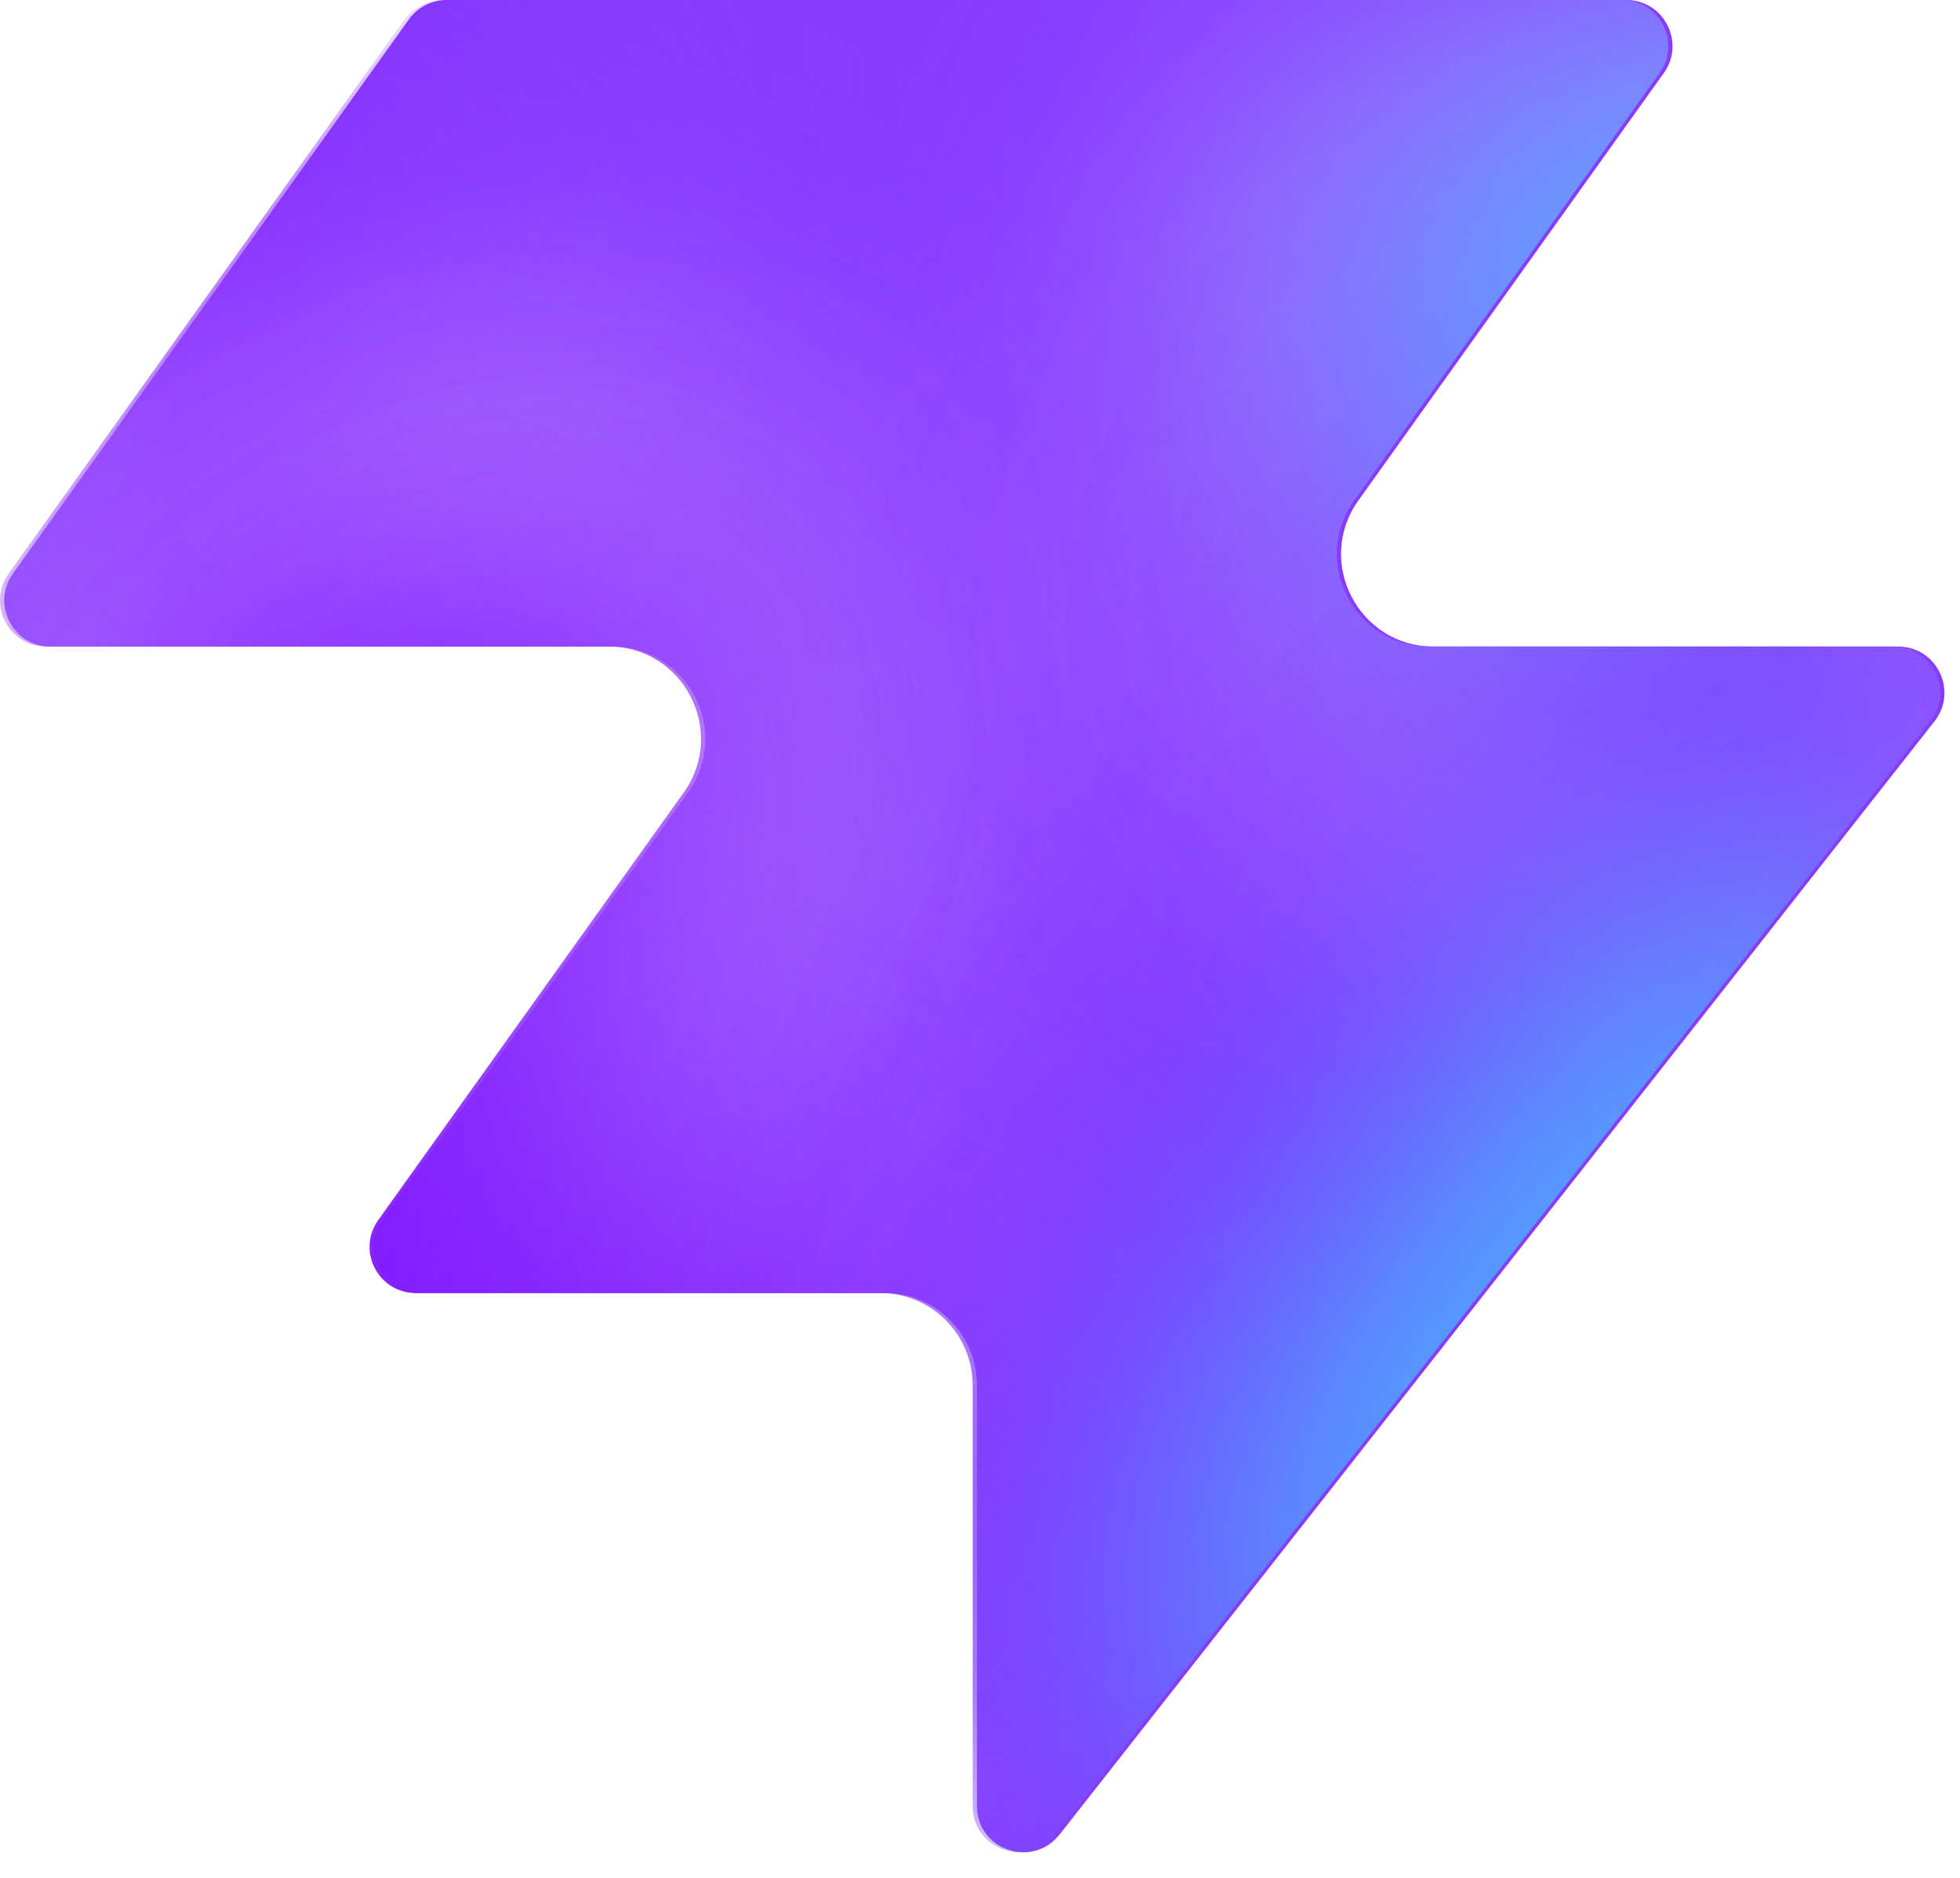
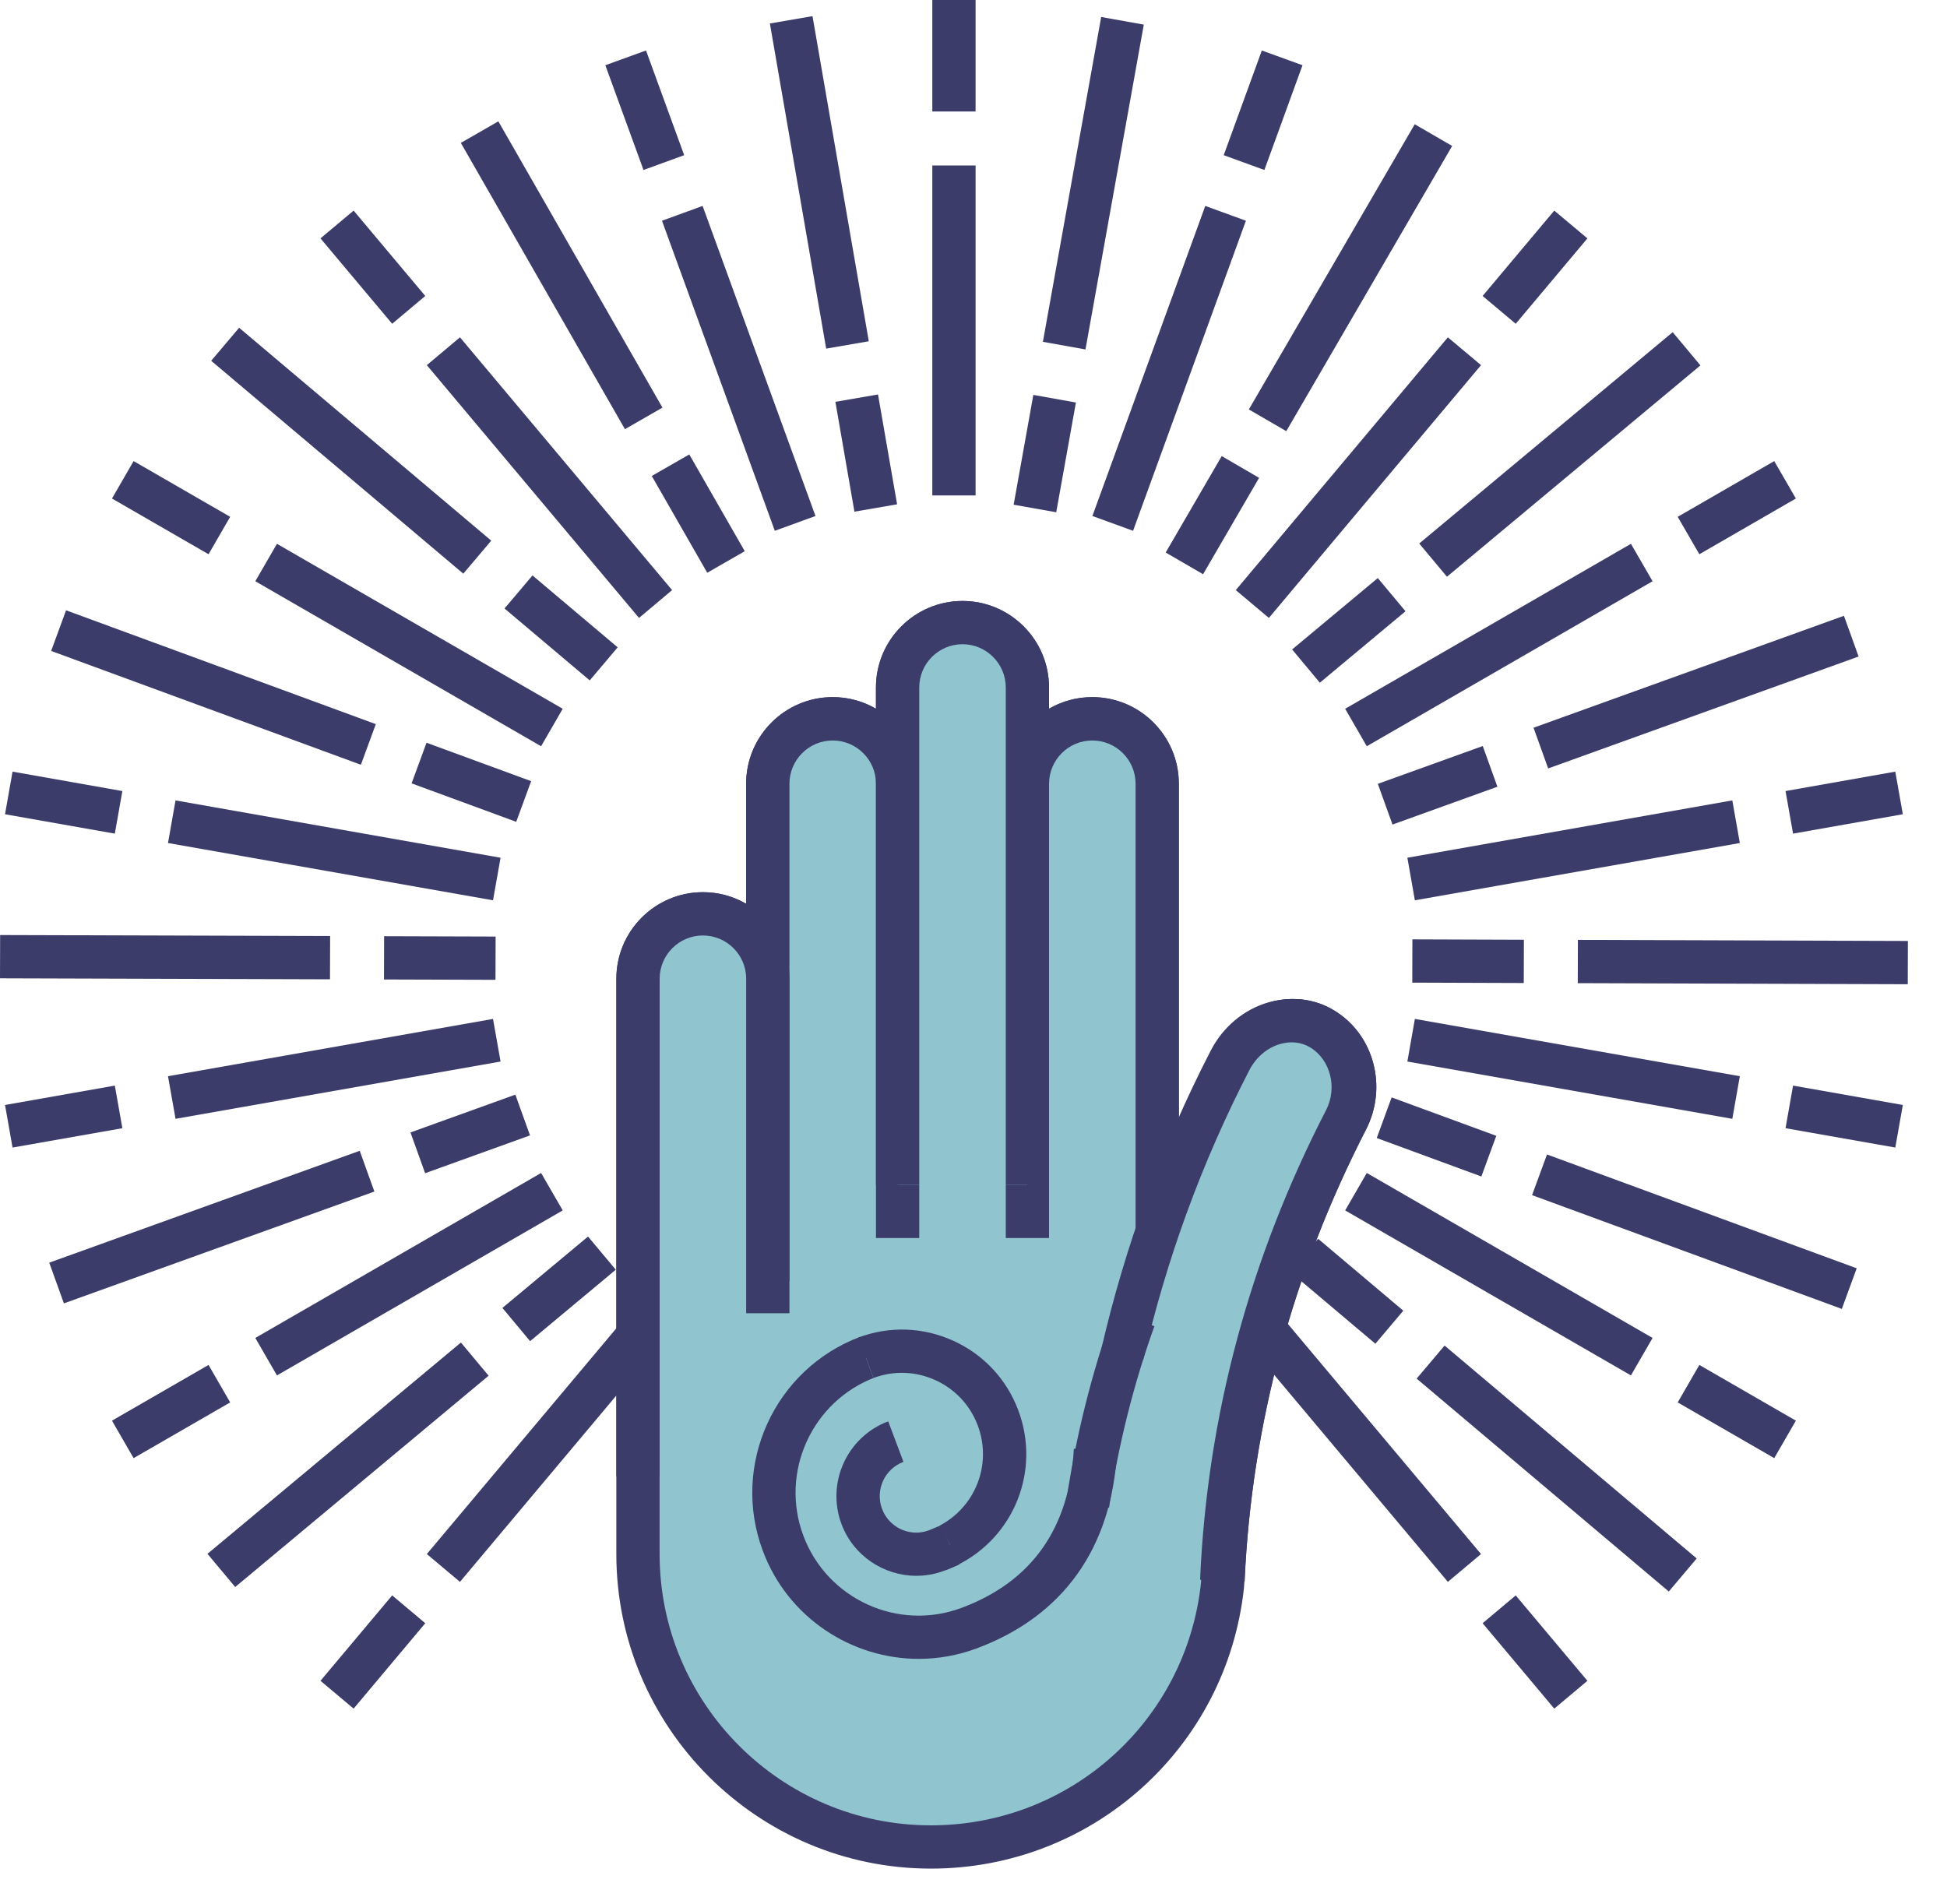
- <svg xmlns="http://www.w3.org/2000/svg" width="48" height="46" fill="none" viewBox="0 0 48 46">
-   <path fill="#863bff" d="M25.946 44.938c-.664.845-2.021.375-2.021-.698V33.937a2.26 2.26 0 0 0-2.262-2.262H10.287c-.92 0-1.456-1.04-.92-1.788l7.48-10.471c1.07-1.497 0-3.578-1.842-3.578H1.237c-.92 0-1.456-1.04-.92-1.788L10.013.474c.214-.297.556-.474.92-.474h28.894c.92 0 1.456 1.04.92 1.788l-7.48 10.471c-1.07 1.498 0 3.579 1.842 3.579h11.377c.943 0 1.473 1.088.89 1.83L25.947 44.94z" style="fill:#863bff;fill:color(display-p3 .525 .23 1);fill-opacity:1" />
-   <mask id="a" width="48" height="46" x="0" y="0" maskUnits="userSpaceOnUse" style="mask-type:alpha">
-     <path fill="#000" d="M25.842 44.938c-.664.844-2.021.375-2.021-.698V33.937a2.26 2.26 0 0 0-2.262-2.262H10.183c-.92 0-1.456-1.04-.92-1.788l7.48-10.471c1.07-1.498 0-3.579-1.842-3.579H1.133c-.92 0-1.456-1.04-.92-1.787L9.91.473c.214-.297.556-.474.92-.474h28.894c.92 0 1.456 1.04.92 1.788l-7.48 10.471c-1.07 1.498 0 3.578 1.842 3.578h11.377c.943 0 1.473 1.088.89 1.832L25.843 44.94z" style="fill:#000;fill-opacity:1" />
-   </mask>
-   <g mask="url(#a)">
-     <g filter="url(#b)">
-       <ellipse cx="5.508" cy="14.704" fill="#ede6ff" rx="5.508" ry="14.704" style="fill:#ede6ff;fill:color(display-p3 .927 .903 1);fill-opacity:1" transform="matrix(.00324 1 1 -.00324 -4.47 31.516)" />
-     </g>
-     <g filter="url(#c)">
-       <ellipse cx="10.399" cy="29.851" fill="#ede6ff" rx="10.399" ry="29.851" style="fill:#ede6ff;fill:color(display-p3 .927 .903 1);fill-opacity:1" transform="matrix(.00324 1 1 -.00324 -39.328 7.883)" />
-     </g>
-     <g filter="url(#d)">
-       <ellipse cx="5.508" cy="30.487" fill="#7e14ff" rx="5.508" ry="30.487" style="fill:#7e14ff;fill:color(display-p3 .492 .077 1);fill-opacity:1" transform="rotate(89.814 -25.913 -14.639)scale(1 -1)" />
-     </g>
-     <g filter="url(#e)">
-       <ellipse cx="5.508" cy="30.599" fill="#7e14ff" rx="5.508" ry="30.599" style="fill:#7e14ff;fill:color(display-p3 .492 .077 1);fill-opacity:1" transform="rotate(89.814 -32.644 -3.334)scale(1 -1)" />
-     </g>
-     <g filter="url(#f)">
-       <ellipse cx="5.508" cy="30.599" fill="#7e14ff" rx="5.508" ry="30.599" style="fill:#7e14ff;fill:color(display-p3 .492 .077 1);fill-opacity:1" transform="matrix(.00324 1 1 -.00324 -34.34 30.47)" />
-     </g>
-     <g filter="url(#g)">
-       <ellipse cx="14.072" cy="22.078" fill="#ede6ff" rx="14.072" ry="22.078" style="fill:#ede6ff;fill:color(display-p3 .927 .903 1);fill-opacity:1" transform="rotate(93.35 24.506 48.493)scale(-1 1)" />
-     </g>
-     <g filter="url(#h)">
-       <ellipse cx="3.47" cy="21.501" fill="#7e14ff" rx="3.47" ry="21.501" style="fill:#7e14ff;fill:color(display-p3 .492 .077 1);fill-opacity:1" transform="rotate(89.009 28.708 47.59)scale(-1 1)" />
-     </g>
-     <g filter="url(#i)">
-       <ellipse cx="3.47" cy="21.501" fill="#7e14ff" rx="3.47" ry="21.501" style="fill:#7e14ff;fill:color(display-p3 .492 .077 1);fill-opacity:1" transform="rotate(89.009 28.708 47.59)scale(-1 1)" />
-     </g>
-     <g filter="url(#j)">
-       <ellipse cx=".387" cy="8.972" fill="#7e14ff" rx="4.407" ry="29.108" style="fill:#7e14ff;fill:color(display-p3 .492 .077 1);fill-opacity:1" transform="rotate(39.51 .387 8.972)" />
-     </g>
-     <g filter="url(#k)">
-       <ellipse cx="47.523" cy="-6.092" fill="#7e14ff" rx="4.407" ry="29.108" style="fill:#7e14ff;fill:color(display-p3 .492 .077 1);fill-opacity:1" transform="rotate(37.892 47.523 -6.092)" />
-     </g>
-     <g filter="url(#l)">
-       <ellipse cx="41.412" cy="6.333" fill="#47bfff" rx="5.971" ry="9.665" style="fill:#47bfff;fill:color(display-p3 .28 .748 1);fill-opacity:1" transform="rotate(37.892 41.412 6.333)" />
-     </g>
-     <g filter="url(#m)">
-       <ellipse cx="-1.879" cy="38.332" fill="#7e14ff" rx="4.407" ry="29.108" style="fill:#7e14ff;fill:color(display-p3 .492 .077 1);fill-opacity:1" transform="rotate(37.892 -1.88 38.332)" />
-     </g>
-     <g filter="url(#n)">
-       <ellipse cx="-1.879" cy="38.332" fill="#7e14ff" rx="4.407" ry="29.108" style="fill:#7e14ff;fill:color(display-p3 .492 .077 1);fill-opacity:1" transform="rotate(37.892 -1.88 38.332)" />
-     </g>
-     <g filter="url(#o)">
-       <ellipse cx="35.651" cy="29.907" fill="#7e14ff" rx="4.407" ry="29.108" style="fill:#7e14ff;fill:color(display-p3 .492 .077 1);fill-opacity:1" transform="rotate(37.892 35.651 29.907)" />
-     </g>
-     <g filter="url(#p)">
-       <ellipse cx="38.418" cy="32.4" fill="#47bfff" rx="5.971" ry="15.297" style="fill:#47bfff;fill:color(display-p3 .28 .748 1);fill-opacity:1" transform="rotate(37.892 38.418 32.4)" />
-     </g>
+ <svg xmlns="http://www.w3.org/2000/svg" width="45" height="44" viewBox="0 0 45 44" version="1.1" xml:space="preserve" style="fill-rule:evenodd;clip-rule:evenodd;stroke-linejoin:round;stroke-miterlimit:2;">
+   <g transform="matrix(1,0,0,1,-146.638,-142.498)">
+     <rect x="168.186" y="146.323" width="1" height="7.627" style="fill:rgb(59,60,106);fill-rule:nonzero;" />
+     <rect x="168.186" y="142.498" width="1" height="2.577" style="fill:rgb(59,60,106);fill-rule:nonzero;" />
+     <path d="M172.826,154.767L171.886,154.425L174.495,147.258L175.434,147.6L172.826,154.767Z" style="fill:rgb(59,60,106);fill-rule:nonzero;" />
+     <path d="M175.861,146.427L174.921,146.085L175.802,143.665L176.742,144.006L175.861,146.427Z" style="fill:rgb(59,60,106);fill-rule:nonzero;" />
+     <path d="M175.965,156.781L175.2,156.138L180.102,150.295L180.868,150.938L175.965,156.781Z" style="fill:rgb(59,60,106);fill-rule:nonzero;" />
+     <path d="M181.67,149.982L180.905,149.339L182.561,147.366L183.327,148.008L181.67,149.982Z" style="fill:rgb(59,60,106);fill-rule:nonzero;" />
+     <path d="M178.228,159.747L177.728,158.881L184.333,155.068L184.833,155.933L178.228,159.747Z" style="fill:rgb(59,60,106);fill-rule:nonzero;" />
+     <path d="M185.914,155.309L185.414,154.444L187.645,153.156L188.145,154.021L185.914,155.309Z" style="fill:rgb(59,60,106);fill-rule:nonzero;" />
+     <path d="M179.339,163.308L179.166,162.324L186.676,160.999L186.85,161.984L179.339,163.308Z" style="fill:rgb(59,60,106);fill-rule:nonzero;" />
+     <path d="M188.08,161.767L187.906,160.783L190.443,160.334L190.617,161.319L188.08,161.767Z" style="fill:rgb(59,60,106);fill-rule:nonzero;" />
+     <path d="M186.676,168.359L179.166,167.035L179.339,166.05L186.85,167.374L186.676,168.359Z" style="fill:rgb(59,60,106);fill-rule:nonzero;" />
+     <path d="M190.443,169.023L187.906,168.576L188.08,167.591L190.617,168.039L190.443,169.023Z" style="fill:rgb(59,60,106);fill-rule:nonzero;" />
+     <path d="M184.333,174.29L177.728,170.476L178.228,169.611L184.833,173.424L184.333,174.29Z" style="fill:rgb(59,60,106);fill-rule:nonzero;" />
+     <path d="M187.645,176.202L185.414,174.914L185.914,174.048L188.145,175.336L187.645,176.202Z" style="fill:rgb(59,60,106);fill-rule:nonzero;" />
+     <path d="M180.102,179.062L175.2,173.219L175.965,172.577L180.868,178.419L180.102,179.062Z" style="fill:rgb(59,60,106);fill-rule:nonzero;" />
+     <path d="M182.561,181.992L180.905,180.018L181.67,179.375L183.327,181.349L182.561,181.992Z" style="fill:rgb(59,60,106);fill-rule:nonzero;" />
+     <path d="M157.269,179.062L156.503,178.419L161.407,172.577L162.172,173.219L157.269,179.062Z" style="fill:rgb(59,60,106);fill-rule:nonzero;" />
+     <path d="M154.811,181.992L154.045,181.349L155.702,179.375L156.467,180.018L154.811,181.992Z" style="fill:rgb(59,60,106);fill-rule:nonzero;" />
+     <path d="M153.039,174.29L152.539,173.424L159.144,169.611L159.644,170.476L153.039,174.29Z" style="fill:rgb(59,60,106);fill-rule:nonzero;" />
+     <path d="M149.726,176.202L149.226,175.336L151.458,174.048L151.958,174.914L149.726,176.202Z" style="fill:rgb(59,60,106);fill-rule:nonzero;" />
+     <path d="M150.695,168.359L150.521,167.374L158.033,166.05L158.207,167.035L150.695,168.359Z" style="fill:rgb(59,60,106);fill-rule:nonzero;" />
+     <path d="M146.928,169.023L146.754,168.039L149.292,167.591L149.466,168.576L146.928,169.023Z" style="fill:rgb(59,60,106);fill-rule:nonzero;" />
+     <path d="M158.033,163.308L150.521,161.984L150.695,160.999L158.207,162.324L158.033,163.308Z" style="fill:rgb(59,60,106);fill-rule:nonzero;" />
+     <path d="M149.292,161.767L146.754,161.319L146.928,160.334L149.466,160.783L149.292,161.767Z" style="fill:rgb(59,60,106);fill-rule:nonzero;" />
+     <path d="M159.144,159.747L152.539,155.933L153.039,155.068L159.644,158.881L159.144,159.747Z" style="fill:rgb(59,60,106);fill-rule:nonzero;" />
+     <path d="M151.458,155.309L149.226,154.021L149.726,153.156L151.958,154.444L151.458,155.309Z" style="fill:rgb(59,60,106);fill-rule:nonzero;" />
+     <path d="M161.407,156.781L156.503,150.938L157.269,150.295L162.172,156.138L161.407,156.781Z" style="fill:rgb(59,60,106);fill-rule:nonzero;" />
+     <path d="M155.702,149.982L154.045,148.008L154.811,147.366L156.467,149.339L155.702,149.982Z" style="fill:rgb(59,60,106);fill-rule:nonzero;" />
+     <path d="M164.546,154.767L161.938,147.6L162.877,147.258L165.486,154.425L164.546,154.767Z" style="fill:rgb(59,60,106);fill-rule:nonzero;" />
+     <path d="M161.511,146.427L160.629,144.006L161.569,143.665L162.451,146.085L161.511,146.427Z" style="fill:rgb(59,60,106);fill-rule:nonzero;" />
+     <path d="M176.367,152.464L175.502,151.962L179.336,145.37L180.201,145.872L176.367,152.464Z" style="fill:rgb(59,60,106);fill-rule:nonzero;" />
+     <path d="M174.444,155.771L173.58,155.269L174.875,153.041L175.739,153.543L174.444,155.771Z" style="fill:rgb(59,60,106);fill-rule:nonzero;" />
+     <path d="M180.081,155.829L179.44,155.061L185.298,150.176L185.939,150.944L180.081,155.829Z" style="fill:rgb(59,60,106);fill-rule:nonzero;" />
+     <path d="M177.143,158.278L176.502,157.51L178.482,155.86L179.123,156.627L177.143,158.278Z" style="fill:rgb(59,60,106);fill-rule:nonzero;" />
+     <path d="M182.42,160.26L182.082,159.319L189.256,156.732L189.595,157.673L182.42,160.26Z" style="fill:rgb(59,60,106);fill-rule:nonzero;" />
+     <path d="M178.822,161.557L178.483,160.616L180.908,159.742L181.247,160.683L178.822,161.557Z" style="fill:rgb(59,60,106);fill-rule:nonzero;" />
+     <path d="M190.731,165.248L183.104,165.223L183.107,164.223L190.734,164.248L190.731,165.248Z" style="fill:rgb(59,60,106);fill-rule:nonzero;" />
+     <path d="M181.856,165.22L179.279,165.211L179.282,164.211L181.859,164.22L181.856,165.22Z" style="fill:rgb(59,60,106);fill-rule:nonzero;" />
+     <path d="M189.207,172.753L182.048,170.123L182.393,169.183L189.551,171.814L189.207,172.753Z" style="fill:rgb(59,60,106);fill-rule:nonzero;" />
+     <path d="M180.876,169.692L178.458,168.803L178.802,167.864L181.221,168.752L180.876,169.692Z" style="fill:rgb(59,60,106);fill-rule:nonzero;" />
+     <path d="M185.208,179.285L179.38,174.364L180.026,173.6L185.853,178.521L185.208,179.285Z" style="fill:rgb(59,60,106);fill-rule:nonzero;" />
+     <path d="M178.426,173.558L176.458,171.896L177.103,171.132L179.072,172.794L178.426,173.558Z" style="fill:rgb(59,60,106);fill-rule:nonzero;" />
+     <path d="M152.074,179.181L151.433,178.414L157.291,173.53L157.931,174.297L152.074,179.181Z" style="fill:rgb(59,60,106);fill-rule:nonzero;" />
+     <path d="M158.89,173.498L158.25,172.73L160.229,171.08L160.87,171.847L158.89,173.498Z" style="fill:rgb(59,60,106);fill-rule:nonzero;" />
+     <path d="M148.115,172.625L147.776,171.684L154.952,169.098L155.291,170.04L148.115,172.625Z" style="fill:rgb(59,60,106);fill-rule:nonzero;" />
+     <path d="M156.464,169.616L156.125,168.674L158.549,167.8L158.888,168.742L156.464,169.616Z" style="fill:rgb(59,60,106);fill-rule:nonzero;" />
+     <path d="M154.265,165.134L146.638,165.111L146.641,164.111L154.268,164.134L154.265,165.134Z" style="fill:rgb(59,60,106);fill-rule:nonzero;" />
+     <path d="M158.09,165.146L155.513,165.138L155.516,164.138L158.093,164.146L158.09,165.146Z" style="fill:rgb(59,60,106);fill-rule:nonzero;" />
+     <path d="M154.979,160.175L147.82,157.544L148.165,156.605L155.324,159.236L154.979,160.175Z" style="fill:rgb(59,60,106);fill-rule:nonzero;" />
+     <path d="M158.569,161.494L156.151,160.605L156.496,159.666L158.914,160.554L158.569,161.494Z" style="fill:rgb(59,60,106);fill-rule:nonzero;" />
+     <path d="M157.346,155.758L151.519,150.837L152.165,150.074L157.992,154.995L157.346,155.758Z" style="fill:rgb(59,60,106);fill-rule:nonzero;" />
+     <path d="M160.268,158.225L158.299,156.563L158.945,155.799L160.914,157.461L160.268,158.225Z" style="fill:rgb(59,60,106);fill-rule:nonzero;" />
+     <path d="M161.082,152.418L157.289,145.801L158.156,145.303L161.949,151.92L161.082,152.418Z" style="fill:rgb(59,60,106);fill-rule:nonzero;" />
+     <path d="M162.984,155.737L161.702,153.5L162.569,153.002L163.851,155.239L162.984,155.737Z" style="fill:rgb(59,60,106);fill-rule:nonzero;" />
+     <path d="M165.733,150.556L164.432,143.041L165.417,142.871L166.718,150.386L165.733,150.556Z" style="fill:rgb(59,60,106);fill-rule:nonzero;" />
+     <path d="M166.386,154.325L165.946,151.786L166.931,151.616L167.372,154.155L166.386,154.325Z" style="fill:rgb(59,60,106);fill-rule:nonzero;" />
+     <path d="M171.726,150.575L170.742,150.399L172.089,142.891L173.074,143.067L171.726,150.575Z" style="fill:rgb(59,60,106);fill-rule:nonzero;" />
+     <path d="M171.05,154.339L170.066,154.164L170.521,151.626L171.505,151.802L171.05,154.339Z" style="fill:rgb(59,60,106);fill-rule:nonzero;" />
+     <path d="M177.763,168.379C176.053,171.72 175.083,175.24 174.904,178.979L174.904,179.03C174.894,179.04 174.894,179.06 174.894,179.07L174.894,179.129C174.534,182.54 171.654,185.189 168.154,185.189C164.414,185.189 161.383,182.16 161.383,178.419L161.383,165.12C161.383,164.29 162.064,163.62 162.883,163.62C163.713,163.62 164.383,164.29 164.383,165.12L164.383,160.61C164.383,159.78 165.064,159.11 165.883,159.11C166.713,159.11 167.383,159.78 167.383,160.61L167.383,158.39C167.383,157.56 168.064,156.89 168.883,156.89C169.713,156.89 170.383,157.56 170.383,158.39L170.383,160.61C170.383,159.78 171.064,159.11 171.883,159.11C172.713,159.11 173.383,159.78 173.383,160.61L173.383,171.06C173.854,169.669 174.423,168.31 175.104,166.999C175.404,166.419 175.973,166.09 176.524,166.09C176.763,166.09 177.003,166.149 177.213,166.28C177.923,166.709 178.144,167.64 177.763,168.379Z" style="fill:rgb(144,196,207);fill-rule:nonzero;" />
+     <path d="M162.883,164.12C162.333,164.12 161.883,164.568 161.883,165.12L161.883,178.419C161.883,181.877 164.696,184.69 168.154,184.69C171.375,184.69 174.059,182.277 174.397,179.077C174.396,179.03 174.4,178.987 174.408,178.947C174.599,175.159 175.578,171.551 177.319,168.152L177.319,168.151C177.587,167.627 177.427,166.994 176.955,166.707C176.512,166.435 175.829,166.685 175.548,167.229C174.898,168.481 174.33,169.824 173.857,171.22L172.883,174.1L172.883,160.61C172.883,160.058 172.435,159.61 171.883,159.61C171.333,159.61 170.883,160.058 170.883,160.61L169.883,160.61L169.883,158.389C169.883,157.837 169.435,157.389 168.883,157.389C168.333,157.389 167.883,157.837 167.883,158.389L167.883,160.61L166.883,160.61C166.883,160.058 166.435,159.61 165.883,159.61C165.333,159.61 164.883,160.058 164.883,160.61L164.883,165.12L163.883,165.12C163.883,164.568 163.435,164.12 162.883,164.12ZM168.154,185.69C164.145,185.69 160.883,182.428 160.883,178.419L160.883,165.12C160.883,164.017 161.781,163.12 162.883,163.12C163.248,163.12 163.589,163.217 163.883,163.388L163.883,160.61C163.883,159.507 164.781,158.61 165.883,158.61C166.248,158.61 166.589,158.707 166.883,158.878L166.883,158.389C166.883,157.287 167.781,156.389 168.883,156.389C169.987,156.389 170.883,157.287 170.883,158.389L170.883,158.878C171.178,158.707 171.52,158.61 171.883,158.61C172.987,158.61 173.883,159.507 173.883,160.61L173.883,168.391C174.127,167.836 174.387,167.295 174.66,166.769C175.03,166.053 175.762,165.589 176.524,165.589C176.867,165.589 177.196,165.681 177.477,165.855C178.392,166.409 178.716,167.619 178.208,168.607C176.521,171.904 175.577,175.402 175.403,179.004L175.389,179.204C174.988,182.903 171.88,185.69 168.154,185.69Z" style="fill:rgb(59,60,106);fill-rule:nonzero;" />
+     <path d="M164.383,172.113L164.383,160.613C164.383,159.789 165.059,159.113 165.883,159.113C166.708,159.113 167.383,159.789 167.383,160.613L167.383,171.113" style="fill:rgb(144,196,207);fill-rule:nonzero;" />
+     <path d="M164.884,172.114L163.884,172.114L163.884,160.614C163.884,159.511 164.781,158.614 165.884,158.614C166.987,158.614 167.884,159.511 167.884,160.614L167.884,171.114L166.884,171.114L166.884,160.614C166.884,160.062 166.435,159.614 165.884,159.614C165.333,159.614 164.884,160.062 164.884,160.614L164.884,172.114Z" style="fill:rgb(59,60,106);fill-rule:nonzero;" />
+     <path d="M161.383,176.621L161.383,165.121C161.383,164.296 162.059,163.621 162.883,163.621C163.708,163.621 164.383,164.296 164.383,165.121L164.383,172.853" style="fill:rgb(144,196,207);fill-rule:nonzero;" />
+     <path d="M161.884,176.621L160.884,176.621L160.884,165.121C160.884,164.018 161.781,163.121 162.884,163.121C163.987,163.121 164.884,164.018 164.884,165.121L164.884,172.853L163.884,172.853L163.884,165.121C163.884,164.569 163.435,164.121 162.884,164.121C162.333,164.121 161.884,164.569 161.884,165.121L161.884,176.621Z" style="fill:rgb(59,60,106);fill-rule:nonzero;" />
+     <path d="M170.383,171.113L170.383,160.613C170.383,159.789 171.059,159.113 171.883,159.113C172.708,159.113 173.383,159.789 173.383,160.613L173.383,172.113" style="fill:rgb(144,196,207);fill-rule:nonzero;" />
+     <path d="M173.884,172.114L172.884,172.114L172.884,160.614C172.884,160.062 172.435,159.614 171.884,159.614C171.333,159.614 170.884,160.062 170.884,160.614L170.884,171.114L169.884,171.114L169.884,160.614C169.884,159.511 170.781,158.614 171.884,158.614C172.987,158.614 173.884,159.511 173.884,160.614L173.884,172.114Z" style="fill:rgb(59,60,106);fill-rule:nonzero;" />
+     <path d="M167.383,169.89L167.383,158.39C167.383,157.564 168.059,156.89 168.883,156.89C169.708,156.89 170.383,157.564 170.383,158.39L170.383,169.89" style="fill:rgb(144,196,207);fill-rule:nonzero;" />
+     <path d="M170.884,169.889L169.884,169.889L169.884,158.389C169.884,157.837 169.435,157.389 168.884,157.389C168.333,157.389 167.884,157.837 167.884,158.389L167.884,169.889L166.884,169.889L166.884,158.389C166.884,157.287 167.781,156.389 168.884,156.389C169.987,156.389 170.884,157.287 170.884,158.389L170.884,169.889Z" style="fill:rgb(59,60,106);fill-rule:nonzero;" />
+     <path d="M174.906,179.033C175.069,175.275 176.04,171.728 177.765,168.383C178.144,167.646 177.92,166.711 177.214,166.283C176.51,165.854 175.531,166.168 175.099,167.008C173.982,169.173 173.146,171.464 172.605,173.825" style="fill:rgb(144,196,207);fill-rule:nonzero;" />
+     <path d="M175.405,179.054L174.406,179.011C174.571,175.236 175.551,171.583 177.321,168.154C177.584,167.641 177.42,166.993 176.955,166.71C176.753,166.587 176.508,166.559 176.264,166.628C175.961,166.713 175.699,166.935 175.543,167.237C174.45,169.356 173.625,171.61 173.092,173.936L172.118,173.713C172.669,171.305 173.523,168.972 174.655,166.779C174.937,166.232 175.424,165.826 175.993,165.666C176.508,165.52 177.035,165.587 177.474,165.856C178.394,166.415 178.717,167.625 178.209,168.612C176.507,171.912 175.564,175.425 175.405,179.054Z" style="fill:rgb(59,60,106);fill-rule:nonzero;" />
+     <path d="M174.874,179.033C175.038,175.275 176.007,171.728 177.733,168.383C178.112,167.646 177.888,166.711 177.182,166.283C176.478,165.854 175.5,166.168 175.067,167.008C173.95,169.173 173.114,171.464 172.573,173.825" style="fill:rgb(144,196,207);fill-rule:nonzero;" />
+     <path d="M175.374,179.054L174.375,179.011C174.539,175.237 175.519,171.584 177.289,168.154C177.552,167.641 177.388,166.993 176.922,166.71C176.721,166.587 176.477,166.559 176.232,166.628C175.929,166.713 175.667,166.935 175.512,167.237C174.418,169.356 173.593,171.61 173.06,173.936L172.085,173.713C172.637,171.305 173.492,168.972 174.623,166.779C174.905,166.232 175.392,165.826 175.96,165.666C176.477,165.52 177.002,165.587 177.443,165.856C178.362,166.415 178.685,167.625 178.178,168.612C176.475,171.913 175.532,175.426 175.374,179.054Z" style="fill:rgb(59,60,106);fill-rule:nonzero;" />
+     <path d="M166.697,173.865C164.966,174.513 164.089,176.44 164.737,178.17C165.385,179.9 167.312,180.777 169.042,180.129C170.772,179.482 171.843,178.145 171.956,176.011" style="fill:rgb(144,196,207);fill-rule:nonzero;" />
+     <path d="M167.874,180.842C166.316,180.842 164.846,179.888 164.269,178.346C163.526,176.361 164.537,174.141 166.521,173.397L166.872,174.332C165.404,174.883 164.656,176.527 165.206,177.996C165.755,179.463 167.397,180.214 168.867,179.661C170.489,179.054 171.36,177.817 171.457,175.985L172.456,176.038C172.337,178.272 171.218,179.849 169.217,180.598C168.775,180.763 168.321,180.841 167.874,180.842Z" style="fill:rgb(59,60,106);fill-rule:nonzero;" />
+     <path d="M166.651,173.882C167.878,173.423 169.246,174.045 169.705,175.272C170.135,176.422 169.616,177.696 168.539,178.229C168.466,178.265 168.392,178.297 168.315,178.326" style="fill:rgb(144,196,207);fill-rule:nonzero;" />
+     <path d="M168.489,178.794L168.142,177.857C168.201,177.834 168.258,177.81 168.314,177.783C169.179,177.354 169.575,176.351 169.237,175.448C169.061,174.979 168.713,174.607 168.258,174.4C167.802,174.193 167.295,174.174 166.827,174.35L166.476,173.415C167.193,173.145 167.974,173.171 168.673,173.49C169.372,173.807 169.904,174.378 170.173,175.096C170.693,176.482 170.084,178.022 168.76,178.677C168.674,178.72 168.583,178.76 168.489,178.794Z" style="fill:rgb(59,60,106);fill-rule:nonzero;" />
+     <path d="M168.597,178.207C168.556,178.228 168.329,178.321 168.286,178.337C167.59,178.598 166.816,178.245 166.555,177.55C166.295,176.855 166.648,176.081 167.343,175.82" style="fill:rgb(144,196,207);fill-rule:nonzero;" />
+     <path d="M167.817,178.922C167.068,178.922 166.364,178.464 166.087,177.726C165.731,176.774 166.215,175.708 167.167,175.352L167.519,176.288C167.083,176.452 166.861,176.939 167.024,177.375C167.187,177.811 167.675,178.036 168.111,177.869C168.145,177.856 168.338,177.776 168.384,177.755L168.812,178.659C168.766,178.681 168.512,178.786 168.463,178.804C168.25,178.884 168.032,178.922 167.817,178.922Z" style="fill:rgb(59,60,106);fill-rule:nonzero;" />
+     <path d="M172.271,177.346L171.282,177.202C171.5,175.708 171.87,174.233 172.377,172.814L173.319,173.152C172.833,174.508 172.481,175.919 172.271,177.346Z" style="fill:rgb(59,60,106);fill-rule:nonzero;" />
  </g>
-   <defs>
-     <filter id="b" width="60.045" height="41.654" x="-19.77" y="16.149" color-interpolation-filters="sRGB" filterUnits="userSpaceOnUse">
-       <feFlood flood-opacity="0" result="BackgroundImageFix" />
-       <feBlend in="SourceGraphic" in2="BackgroundImageFix" result="shape" />
-       <feGaussianBlur result="effect1_foregroundBlur_2002_17158" stdDeviation="7.659" />
-     </filter>
-     <filter id="c" width="90.34" height="51.437" x="-54.613" y="-7.533" color-interpolation-filters="sRGB" filterUnits="userSpaceOnUse">
-       <feFlood flood-opacity="0" result="BackgroundImageFix" />
-       <feBlend in="SourceGraphic" in2="BackgroundImageFix" result="shape" />
-       <feGaussianBlur result="effect1_foregroundBlur_2002_17158" stdDeviation="7.659" />
-     </filter>
-     <filter id="d" width="79.355" height="29.4" x="-49.64" y="2.03" color-interpolation-filters="sRGB" filterUnits="userSpaceOnUse">
-       <feFlood flood-opacity="0" result="BackgroundImageFix" />
-       <feBlend in="SourceGraphic" in2="BackgroundImageFix" result="shape" />
-       <feGaussianBlur result="effect1_foregroundBlur_2002_17158" stdDeviation="4.596" />
-     </filter>
-     <filter id="e" width="79.579" height="29.4" x="-45.045" y="20.029" color-interpolation-filters="sRGB" filterUnits="userSpaceOnUse">
-       <feFlood flood-opacity="0" result="BackgroundImageFix" />
-       <feBlend in="SourceGraphic" in2="BackgroundImageFix" result="shape" />
-       <feGaussianBlur result="effect1_foregroundBlur_2002_17158" stdDeviation="4.596" />
-     </filter>
-     <filter id="f" width="79.579" height="29.4" x="-43.513" y="21.178" color-interpolation-filters="sRGB" filterUnits="userSpaceOnUse">
-       <feFlood flood-opacity="0" result="BackgroundImageFix" />
-       <feBlend in="SourceGraphic" in2="BackgroundImageFix" result="shape" />
-       <feGaussianBlur result="effect1_foregroundBlur_2002_17158" stdDeviation="4.596" />
-     </filter>
-     <filter id="g" width="74.749" height="58.852" x="15.756" y="-17.901" color-interpolation-filters="sRGB" filterUnits="userSpaceOnUse">
-       <feFlood flood-opacity="0" result="BackgroundImageFix" />
-       <feBlend in="SourceGraphic" in2="BackgroundImageFix" result="shape" />
-       <feGaussianBlur result="effect1_foregroundBlur_2002_17158" stdDeviation="7.659" />
-     </filter>
-     <filter id="h" width="61.377" height="25.362" x="23.548" y="2.284" color-interpolation-filters="sRGB" filterUnits="userSpaceOnUse">
-       <feFlood flood-opacity="0" result="BackgroundImageFix" />
-       <feBlend in="SourceGraphic" in2="BackgroundImageFix" result="shape" />
-       <feGaussianBlur result="effect1_foregroundBlur_2002_17158" stdDeviation="4.596" />
-     </filter>
-     <filter id="i" width="61.377" height="25.362" x="23.548" y="2.284" color-interpolation-filters="sRGB" filterUnits="userSpaceOnUse">
-       <feFlood flood-opacity="0" result="BackgroundImageFix" />
-       <feBlend in="SourceGraphic" in2="BackgroundImageFix" result="shape" />
-       <feGaussianBlur result="effect1_foregroundBlur_2002_17158" stdDeviation="4.596" />
-     </filter>
-     <filter id="j" width="56.045" height="63.649" x="-27.636" y="-22.853" color-interpolation-filters="sRGB" filterUnits="userSpaceOnUse">
-       <feFlood flood-opacity="0" result="BackgroundImageFix" />
-       <feBlend in="SourceGraphic" in2="BackgroundImageFix" result="shape" />
-       <feGaussianBlur result="effect1_foregroundBlur_2002_17158" stdDeviation="4.596" />
-     </filter>
-     <filter id="k" width="54.814" height="64.646" x="20.116" y="-38.415" color-interpolation-filters="sRGB" filterUnits="userSpaceOnUse">
-       <feFlood flood-opacity="0" result="BackgroundImageFix" />
-       <feBlend in="SourceGraphic" in2="BackgroundImageFix" result="shape" />
-       <feGaussianBlur result="effect1_foregroundBlur_2002_17158" stdDeviation="4.596" />
-     </filter>
-     <filter id="l" width="33.541" height="35.313" x="24.641" y="-11.323" color-interpolation-filters="sRGB" filterUnits="userSpaceOnUse">
-       <feFlood flood-opacity="0" result="BackgroundImageFix" />
-       <feBlend in="SourceGraphic" in2="BackgroundImageFix" result="shape" />
-       <feGaussianBlur result="effect1_foregroundBlur_2002_17158" stdDeviation="4.596" />
-     </filter>
-     <filter id="m" width="54.814" height="64.646" x="-29.286" y="6.009" color-interpolation-filters="sRGB" filterUnits="userSpaceOnUse">
-       <feFlood flood-opacity="0" result="BackgroundImageFix" />
-       <feBlend in="SourceGraphic" in2="BackgroundImageFix" result="shape" />
-       <feGaussianBlur result="effect1_foregroundBlur_2002_17158" stdDeviation="4.596" />
-     </filter>
-     <filter id="n" width="54.814" height="64.646" x="-29.286" y="6.009" color-interpolation-filters="sRGB" filterUnits="userSpaceOnUse">
-       <feFlood flood-opacity="0" result="BackgroundImageFix" />
-       <feBlend in="SourceGraphic" in2="BackgroundImageFix" result="shape" />
-       <feGaussianBlur result="effect1_foregroundBlur_2002_17158" stdDeviation="4.596" />
-     </filter>
-     <filter id="o" width="54.814" height="64.646" x="8.244" y="-2.416" color-interpolation-filters="sRGB" filterUnits="userSpaceOnUse">
-       <feFlood flood-opacity="0" result="BackgroundImageFix" />
-       <feBlend in="SourceGraphic" in2="BackgroundImageFix" result="shape" />
-       <feGaussianBlur result="effect1_foregroundBlur_2002_17158" stdDeviation="4.596" />
-     </filter>
-     <filter id="p" width="39.409" height="43.623" x="18.713" y="10.588" color-interpolation-filters="sRGB" filterUnits="userSpaceOnUse">
-       <feFlood flood-opacity="0" result="BackgroundImageFix" />
-       <feBlend in="SourceGraphic" in2="BackgroundImageFix" result="shape" />
-       <feGaussianBlur result="effect1_foregroundBlur_2002_17158" stdDeviation="4.596" />
-     </filter>
-   </defs>
</svg>
